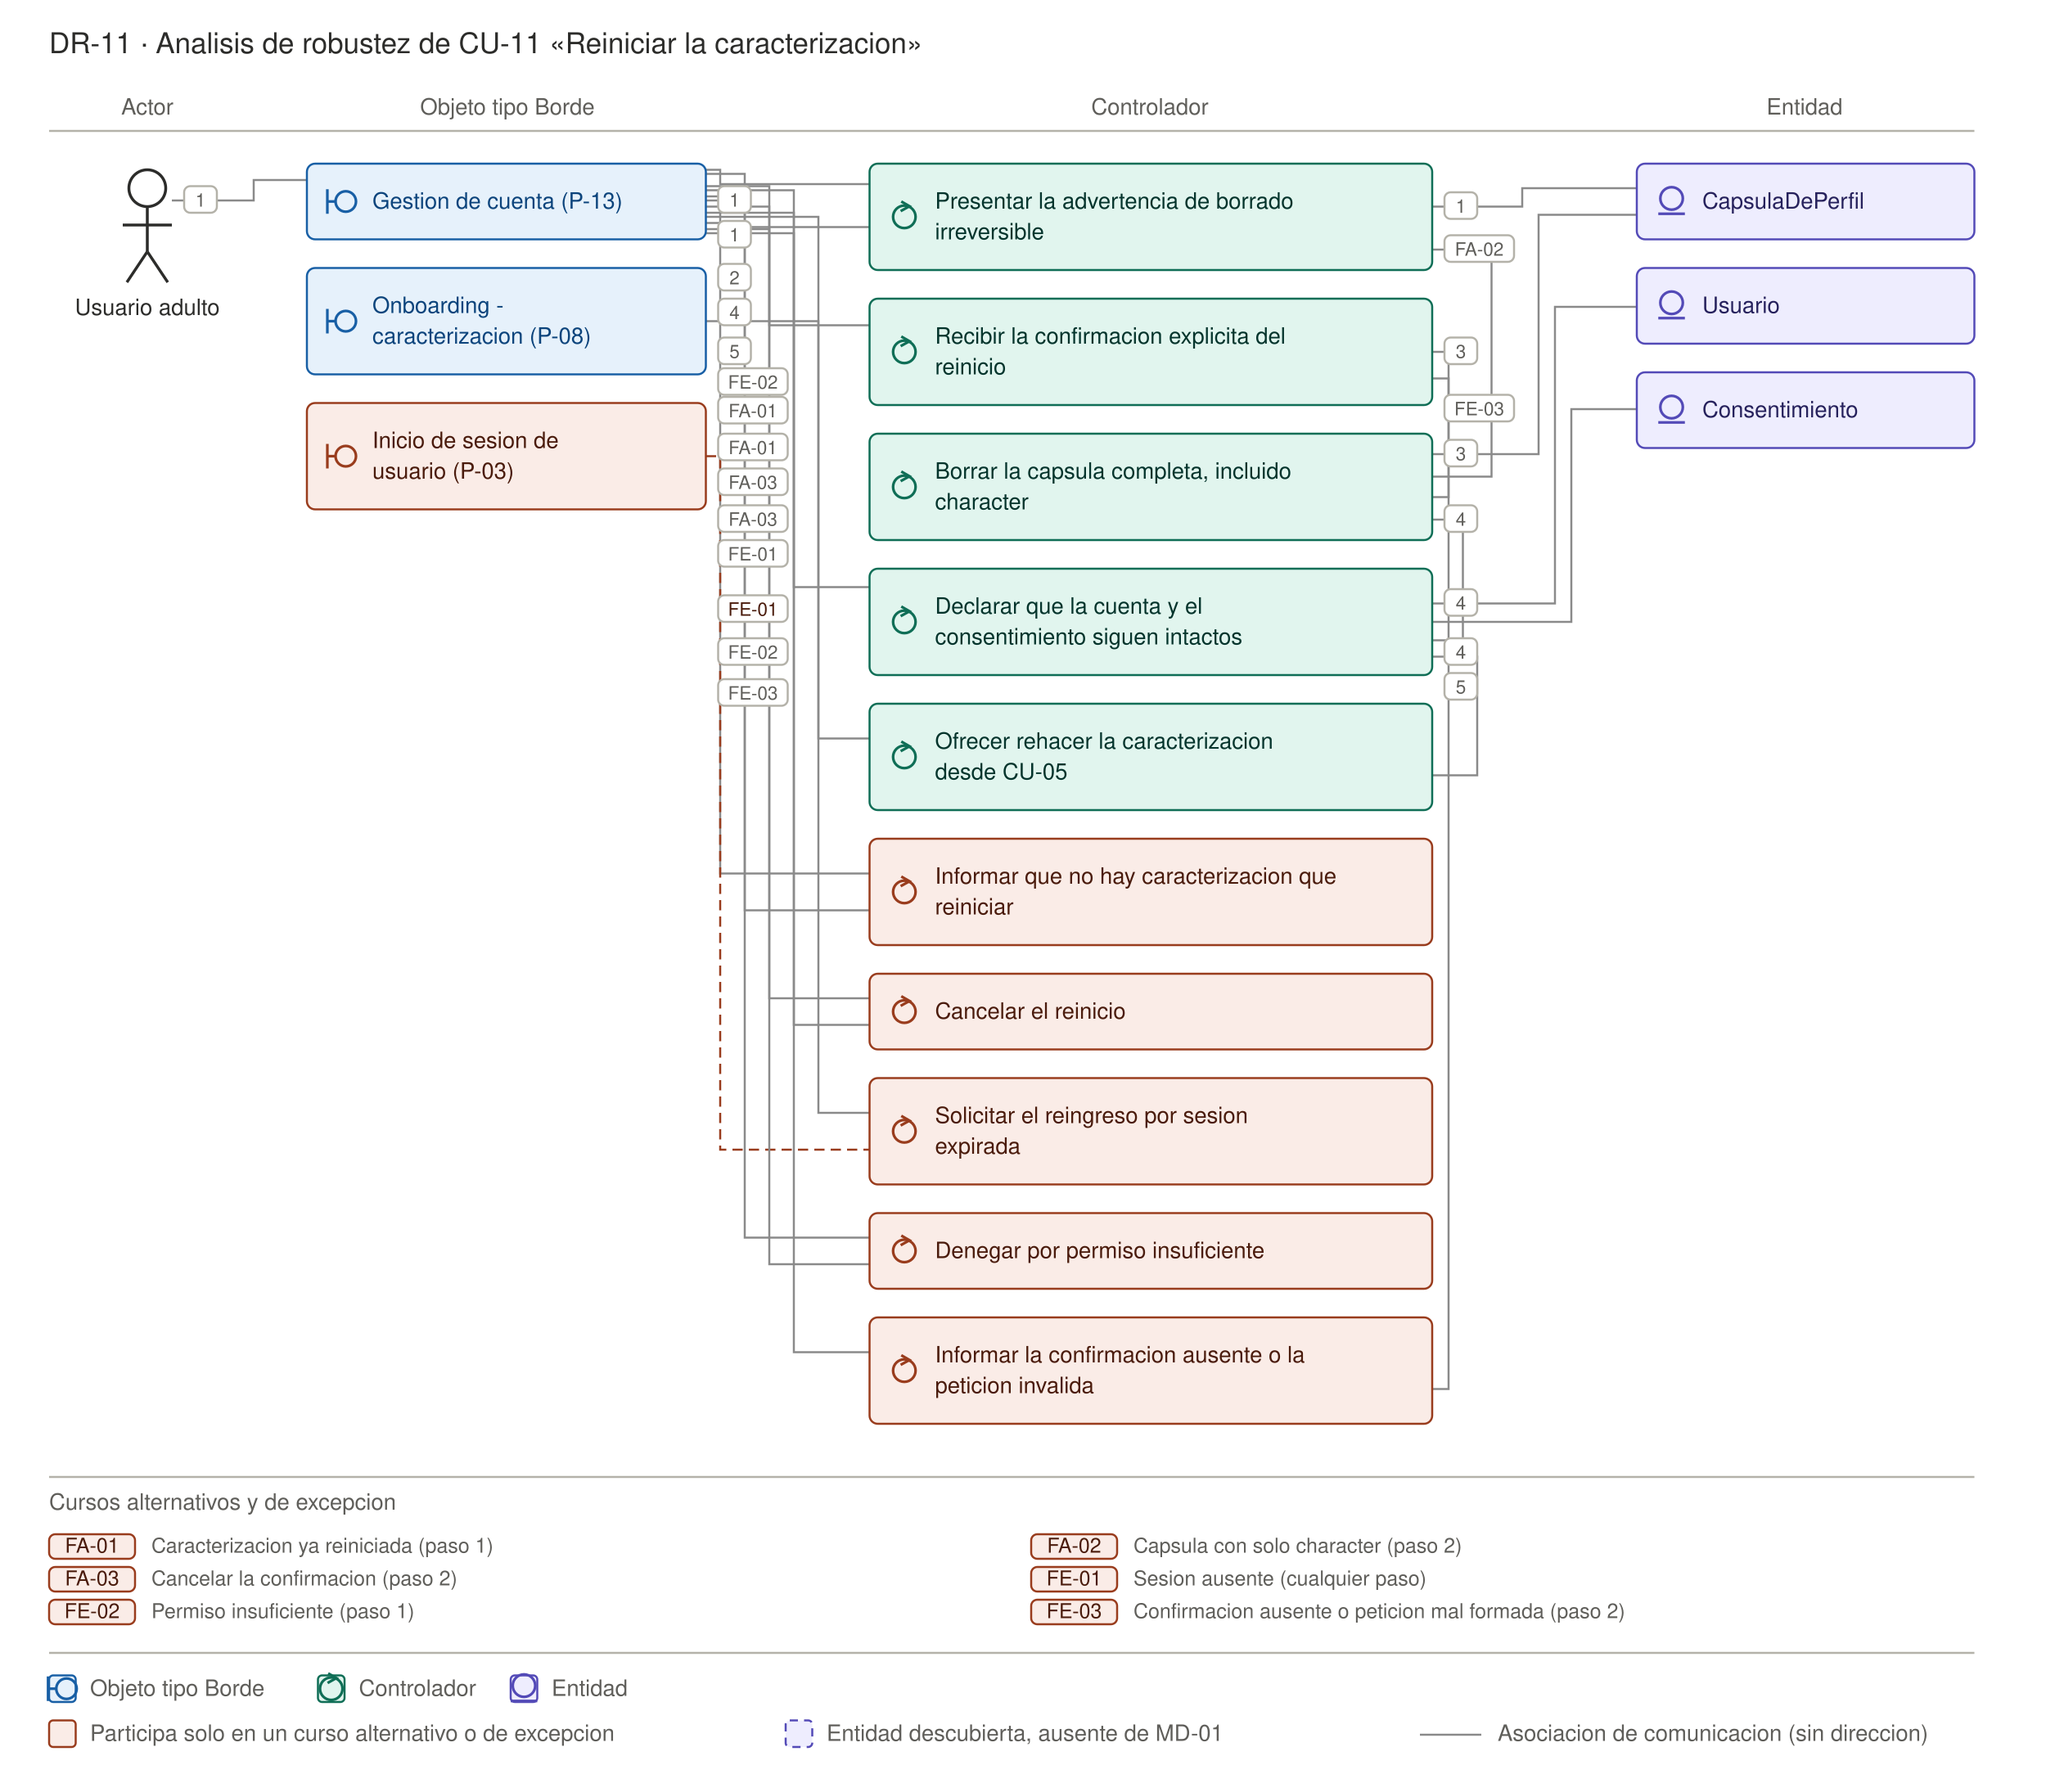
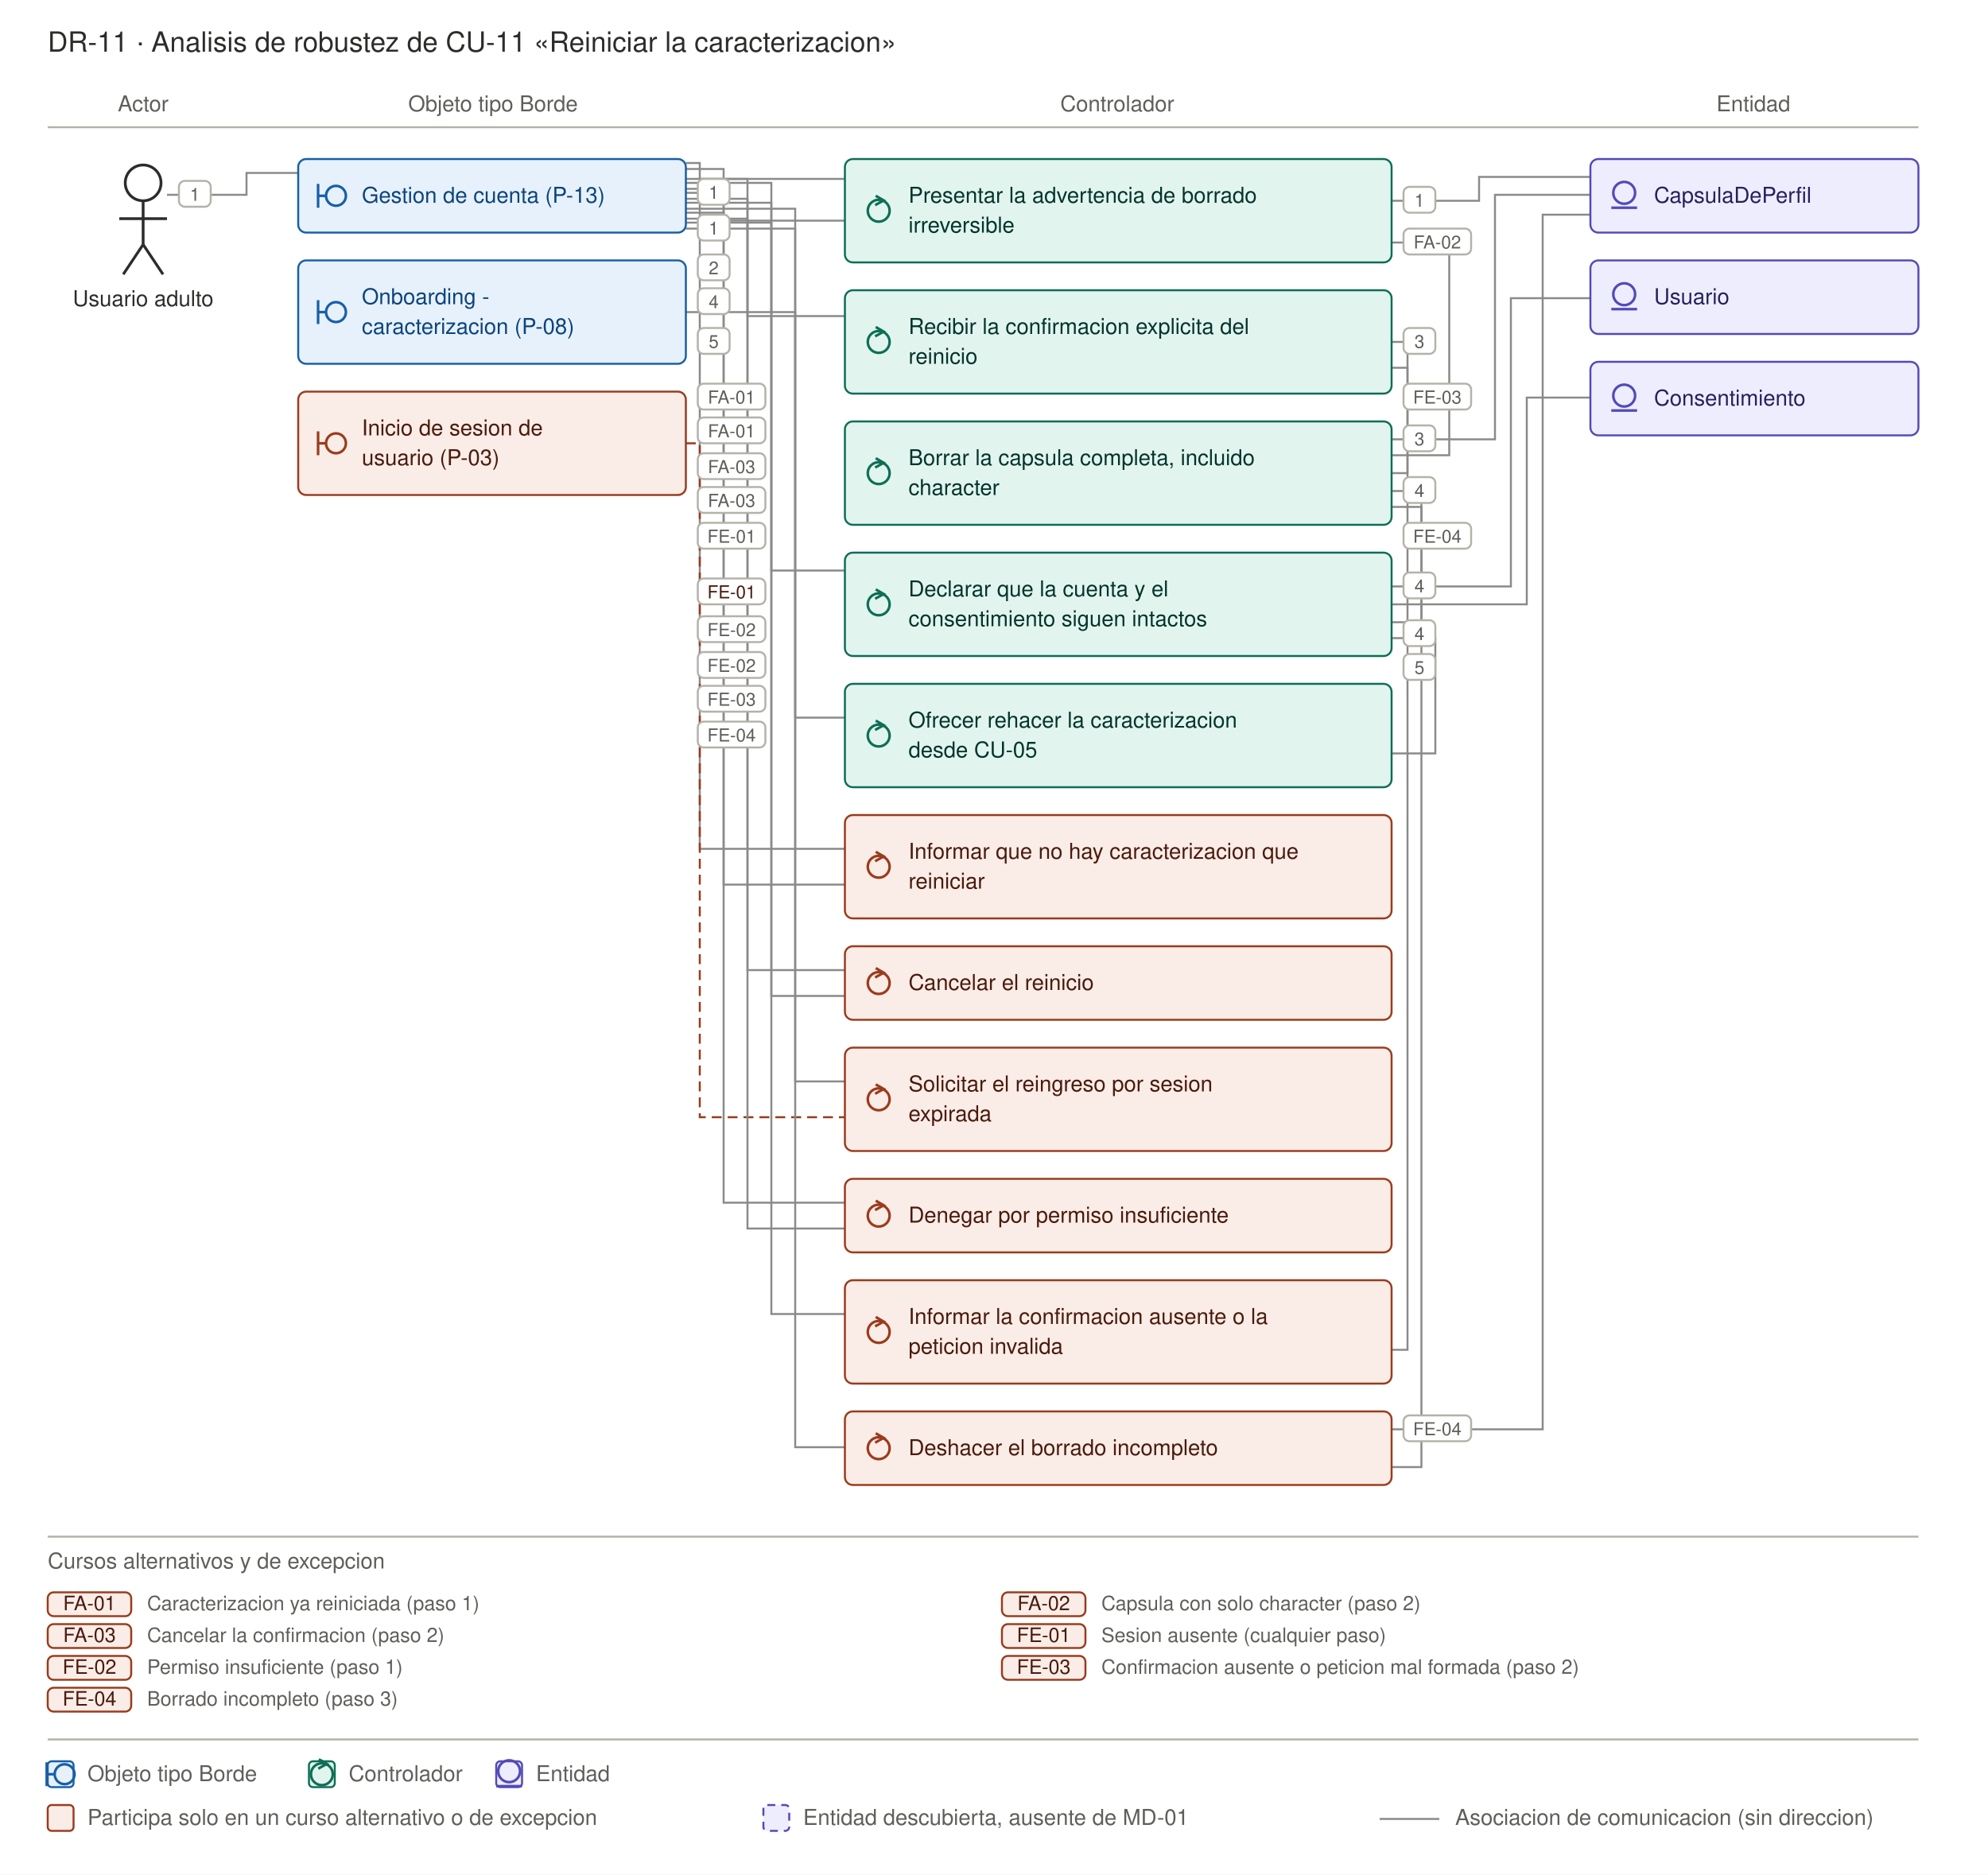
- <svg xmlns="http://www.w3.org/2000/svg" width="1000" height="876" viewBox="0 0 1000 876" role="img" font-family="Segoe UI, Helvetica, Arial, sans-serif">
-   <rect x="0" y="0" width="1000" height="876" fill="#FFFFFF" />
+ <svg xmlns="http://www.w3.org/2000/svg" width="1000" height="943" viewBox="0 0 1000 943" role="img" font-family="Segoe UI, Helvetica, Arial, sans-serif">
+   <rect x="0" y="0" width="1000" height="943" fill="#FFFFFF" />
  <text x="24" y="26" font-size="14" font-weight="500" fill="#2C2C2A">DR-11 · Analisis de robustez de CU-11 «Reiniciar la caracterizacion»</text>
  <g font-size="11" font-weight="500" fill="#5F5E5A" text-anchor="middle">
    <text x="72" y="56">Actor</text>
    <text x="248" y="56">Objeto tipo Borde</text>
    <text x="562" y="56">Controlador</text>
    <text x="882" y="56">Entidad</text>
  </g>
  <line x1="24" y1="64" x2="965" y2="64" stroke="#B4B2A9" stroke-width="1" />
  <g fill="none" stroke="#8a8a8a" stroke-width="1">
-     <polyline points="84,98 124,98 124,88 150,88" />
-     <polyline points="345,83 352,83 352,90 425,90" />
-     <polyline points="700,101 744,101 744,92 800,92" />
+     <polyline points="84,98 124,98 124,87 150,87" />
+     <polyline points="345,82 352,82 352,90 425,90" />
+     <polyline points="700,101 744,101 744,89 800,89" />
    <polyline points="345,85 364,85 364,111 425,111" />
-     <polyline points="345,91 376,91 376,159 425,159" />
-     <polyline points="700,172 708,172 708,243 700,243" />
-     <polyline points="700,222 752,222 752,105 800,105" />
-     <polyline points="700,254 715,254 715,313 700,313" />
+     <polyline points="345,90 376,90 376,159 425,159" />
+     <polyline points="700,172 708,172 708,238 700,238" />
+     <polyline points="700,221 752,221 752,98 800,98" />
+     <polyline points="700,247 715,247 715,313 700,313" />
    <polyline points="700,295 760,295 760,150 800,150" />
    <polyline points="700,304 768,304 768,200 800,200" />
-     <polyline points="345,93 388,93 388,287 425,287" />
+     <polyline points="345,92 388,92 388,287 425,287" />
    <polyline points="700,321 722,321 722,379 700,379" />
    <polyline points="345,157 400,157 400,361 425,361" />
-     <polyline points="345,96 352,96 352,427 425,427" />
-     <polyline points="345,98 364,98 364,445 425,445" />
-     <polyline points="700,122 729,122 729,233 700,233" />
-     <polyline points="345,101 376,101 376,488 425,488" />
-     <polyline points="345,104 388,104 388,501 425,501" />
-     <polyline points="345,106 400,106 400,544 425,544" />
+     <polyline points="345,95 352,95 352,427 425,427" />
+     <polyline points="345,97 364,97 364,445 425,445" />
+     <polyline points="700,122 729,122 729,229 700,229" />
+     <polyline points="345,100 376,100 376,488 425,488" />
+     <polyline points="345,102 388,102 388,501 425,501" />
+     <polyline points="345,105 400,105 400,544 425,544" />
    <polyline points="345,223 352,223 352,562 425,562" stroke="#993C1D" stroke-dasharray="5 3" />
-     <polyline points="345,109 364,109 364,605 425,605" />
-     <polyline points="345,112 376,112 376,618 425,618" />
+     <polyline points="345,107 364,107 364,605 425,605" />
+     <polyline points="345,110 376,110 376,618 425,618" />
    <polyline points="700,185 708,185 708,679 700,679" />
-     <polyline points="345,114 388,114 388,661 425,661" />
+     <polyline points="345,112 388,112 388,661 425,661" />
+     <polyline points="700,255 715,255 715,738 700,738" />
+     <polyline points="700,719 776,719 776,108 800,108" />
+     <polyline points="345,115 400,115 400,728 425,728" />
  </g>
  <g fill="none" stroke="#2C2C2A" stroke-width="1.4">
    <circle cx="72.0" cy="92" r="9" />
    <line x1="72.0" y1="101" x2="72.0" y2="123" />
    <line x1="60.0" y1="110" x2="84.0" y2="110" />
    <line x1="72.0" y1="123" x2="62.0" y2="138" />
    <line x1="72.0" y1="123" x2="82.0" y2="138" />
  </g>
  <g font-size="11" text-anchor="middle" fill="#2C2C2A">
    <text x="72" y="154">Usuario adulto</text>
  </g>
  <rect x="150" y="80" width="195" height="37" rx="4" fill="#E6F1FB" stroke="#185FA5" />
  <g fill="none" stroke="#185FA5" stroke-width="1.3">
    <line x1="160" y1="92.5" x2="160" y2="104.5" />
    <line x1="160" y1="98.5" x2="164" y2="98.5" />
    <circle cx="169" cy="98.5" r="5" />
  </g>
  <g font-size="11" fill="#0C447C">
    <text x="182" y="102">Gestion de cuenta (P-13)</text>
  </g>
  <rect x="150" y="131" width="195" height="52" rx="4" fill="#E6F1FB" stroke="#185FA5" />
  <g fill="none" stroke="#185FA5" stroke-width="1.3">
    <line x1="160" y1="151.0" x2="160" y2="163.0" />
    <line x1="160" y1="157.0" x2="164" y2="157.0" />
    <circle cx="169" cy="157.0" r="5" />
  </g>
  <g font-size="11" fill="#0C447C">
    <text x="182" y="153">Onboarding -</text>
    <text x="182" y="168">caracterizacion (P-08)</text>
  </g>
  <rect x="150" y="197" width="195" height="52" rx="4" fill="#FAECE7" stroke="#993C1D" />
  <g fill="none" stroke="#993C1D" stroke-width="1.3">
    <line x1="160" y1="217.0" x2="160" y2="229.0" />
    <line x1="160" y1="223.0" x2="164" y2="223.0" />
    <circle cx="169" cy="223.0" r="5" />
  </g>
  <g font-size="11" fill="#4A1B0C">
    <text x="182" y="219">Inicio de sesion de</text>
    <text x="182" y="234">usuario (P-03)</text>
  </g>
  <rect x="425" y="80" width="275" height="52" rx="4" fill="#E1F5EE" stroke="#0F6E56" />
  <g fill="none" stroke="#0F6E56" stroke-width="1.3">
    <circle cx="442" cy="106.0" r="5.5" />
    <polyline points="440.5,98.5 444.5,100.8 440.2,103.2" />
  </g>
  <g font-size="11" fill="#04342C">
    <text x="457" y="102">Presentar la advertencia de borrado</text>
    <text x="457" y="117">irreversible</text>
  </g>
  <rect x="425" y="146" width="275" height="52" rx="4" fill="#E1F5EE" stroke="#0F6E56" />
  <g fill="none" stroke="#0F6E56" stroke-width="1.3">
    <circle cx="442" cy="172.0" r="5.5" />
    <polyline points="440.5,164.5 444.5,166.8 440.2,169.2" />
  </g>
  <g font-size="11" fill="#04342C">
    <text x="457" y="168">Recibir la confirmacion explicita del</text>
    <text x="457" y="183">reinicio</text>
  </g>
  <rect x="425" y="212" width="275" height="52" rx="4" fill="#E1F5EE" stroke="#0F6E56" />
  <g fill="none" stroke="#0F6E56" stroke-width="1.3">
    <circle cx="442" cy="238.0" r="5.5" />
    <polyline points="440.5,230.5 444.5,232.8 440.2,235.2" />
  </g>
  <g font-size="11" fill="#04342C">
    <text x="457" y="234">Borrar la capsula completa, incluido</text>
    <text x="457" y="249">character</text>
  </g>
  <rect x="425" y="278" width="275" height="52" rx="4" fill="#E1F5EE" stroke="#0F6E56" />
  <g fill="none" stroke="#0F6E56" stroke-width="1.3">
    <circle cx="442" cy="304.0" r="5.5" />
    <polyline points="440.5,296.5 444.5,298.8 440.2,301.2" />
  </g>
  <g font-size="11" fill="#04342C">
    <text x="457" y="300">Declarar que la cuenta y el</text>
    <text x="457" y="315">consentimiento siguen intactos</text>
  </g>
  <rect x="425" y="344" width="275" height="52" rx="4" fill="#E1F5EE" stroke="#0F6E56" />
  <g fill="none" stroke="#0F6E56" stroke-width="1.3">
    <circle cx="442" cy="370.0" r="5.5" />
    <polyline points="440.5,362.5 444.5,364.8 440.2,367.2" />
  </g>
  <g font-size="11" fill="#04342C">
    <text x="457" y="366">Ofrecer rehacer la caracterizacion</text>
    <text x="457" y="381">desde CU-05</text>
  </g>
  <rect x="425" y="410" width="275" height="52" rx="4" fill="#FAECE7" stroke="#993C1D" />
  <g fill="none" stroke="#993C1D" stroke-width="1.3">
    <circle cx="442" cy="436.0" r="5.5" />
    <polyline points="440.5,428.5 444.5,430.8 440.2,433.2" />
  </g>
  <g font-size="11" fill="#4A1B0C">
    <text x="457" y="432">Informar que no hay caracterizacion que</text>
    <text x="457" y="447">reiniciar</text>
  </g>
  <rect x="425" y="476" width="275" height="37" rx="4" fill="#FAECE7" stroke="#993C1D" />
  <g fill="none" stroke="#993C1D" stroke-width="1.3">
    <circle cx="442" cy="494.5" r="5.5" />
    <polyline points="440.5,487.0 444.5,489.3 440.2,491.7" />
  </g>
  <g font-size="11" fill="#4A1B0C">
    <text x="457" y="498">Cancelar el reinicio</text>
  </g>
  <rect x="425" y="527" width="275" height="52" rx="4" fill="#FAECE7" stroke="#993C1D" />
  <g fill="none" stroke="#993C1D" stroke-width="1.3">
    <circle cx="442" cy="553.0" r="5.5" />
    <polyline points="440.5,545.5 444.5,547.8 440.2,550.2" />
  </g>
  <g font-size="11" fill="#4A1B0C">
    <text x="457" y="549">Solicitar el reingreso por sesion</text>
    <text x="457" y="564">expirada</text>
  </g>
  <rect x="425" y="593" width="275" height="37" rx="4" fill="#FAECE7" stroke="#993C1D" />
  <g fill="none" stroke="#993C1D" stroke-width="1.3">
    <circle cx="442" cy="611.5" r="5.5" />
    <polyline points="440.5,604.0 444.5,606.3 440.2,608.7" />
  </g>
  <g font-size="11" fill="#4A1B0C">
    <text x="457" y="615">Denegar por permiso insuficiente</text>
  </g>
  <rect x="425" y="644" width="275" height="52" rx="4" fill="#FAECE7" stroke="#993C1D" />
  <g fill="none" stroke="#993C1D" stroke-width="1.3">
    <circle cx="442" cy="670.0" r="5.5" />
    <polyline points="440.5,662.5 444.5,664.8 440.2,667.2" />
  </g>
  <g font-size="11" fill="#4A1B0C">
    <text x="457" y="666">Informar la confirmacion ausente o la</text>
    <text x="457" y="681">peticion invalida</text>
  </g>
+   <rect x="425" y="710" width="275" height="37" rx="4" fill="#FAECE7" stroke="#993C1D" />
+   <g fill="none" stroke="#993C1D" stroke-width="1.3">
+     <circle cx="442" cy="728.5" r="5.5" />
+     <polyline points="440.5,721.0 444.5,723.3 440.2,725.7" />
+   </g>
+   <g font-size="11" fill="#4A1B0C">
+     <text x="457" y="732">Deshacer el borrado incompleto</text>
+   </g>
  <rect x="800" y="80" width="165" height="37" rx="4" fill="#EEEDFE" stroke="#534AB7" />
  <g fill="none" stroke="#534AB7" stroke-width="1.3">
    <circle cx="817" cy="97.0" r="5.5" />
    <line x1="810.5" y1="104.5" x2="823.5" y2="104.5" />
  </g>
  <g font-size="11" fill="#26215C">
    <text x="832" y="102">CapsulaDePerfil</text>
  </g>
  <rect x="800" y="131" width="165" height="37" rx="4" fill="#EEEDFE" stroke="#534AB7" />
  <g fill="none" stroke="#534AB7" stroke-width="1.3">
    <circle cx="817" cy="148.0" r="5.5" />
    <line x1="810.5" y1="155.5" x2="823.5" y2="155.5" />
  </g>
  <g font-size="11" fill="#26215C">
    <text x="832" y="153">Usuario</text>
  </g>
  <rect x="800" y="182" width="165" height="37" rx="4" fill="#EEEDFE" stroke="#534AB7" />
  <g fill="none" stroke="#534AB7" stroke-width="1.3">
    <circle cx="817" cy="199.0" r="5.5" />
    <line x1="810.5" y1="206.5" x2="823.5" y2="206.5" />
  </g>
  <g font-size="11" fill="#26215C">
    <text x="832" y="204">Consentimiento</text>
  </g>
  <g font-size="9" text-anchor="middle">
    <rect x="90" y="91" width="16" height="13" rx="3" fill="#FFFFFF" stroke="#B4B2A9" />
    <text x="98" y="101" fill="#5F5E5A">1</text>
-     <rect x="351" y="91" width="16" height="13" rx="3" fill="#FFFFFF" stroke="#B4B2A9" />
-     <text x="359" y="101" fill="#5F5E5A">1</text>
+     <rect x="351" y="90" width="16" height="13" rx="3" fill="#FFFFFF" stroke="#B4B2A9" />
+     <text x="359" y="100" fill="#5F5E5A">1</text>
    <rect x="706" y="94" width="16" height="13" rx="3" fill="#FFFFFF" stroke="#B4B2A9" />
    <text x="714" y="104" fill="#5F5E5A">1</text>
    <rect x="351" y="108" width="16" height="13" rx="3" fill="#FFFFFF" stroke="#B4B2A9" />
    <text x="359" y="118" fill="#5F5E5A">1</text>
-     <rect x="351" y="129" width="16" height="13" rx="3" fill="#FFFFFF" stroke="#B4B2A9" />
-     <text x="359" y="139" fill="#5F5E5A">2</text>
+     <rect x="351" y="128" width="16" height="13" rx="3" fill="#FFFFFF" stroke="#B4B2A9" />
+     <text x="359" y="138" fill="#5F5E5A">2</text>
    <rect x="706" y="165" width="16" height="13" rx="3" fill="#FFFFFF" stroke="#B4B2A9" />
    <text x="714" y="175" fill="#5F5E5A">3</text>
-     <rect x="706" y="215" width="16" height="13" rx="3" fill="#FFFFFF" stroke="#B4B2A9" />
-     <text x="714" y="225" fill="#5F5E5A">3</text>
-     <rect x="706" y="247" width="16" height="13" rx="3" fill="#FFFFFF" stroke="#B4B2A9" />
-     <text x="714" y="257" fill="#5F5E5A">4</text>
+     <rect x="706" y="214" width="16" height="13" rx="3" fill="#FFFFFF" stroke="#B4B2A9" />
+     <text x="714" y="224" fill="#5F5E5A">3</text>
+     <rect x="706" y="240" width="16" height="13" rx="3" fill="#FFFFFF" stroke="#B4B2A9" />
+     <text x="714" y="250" fill="#5F5E5A">4</text>
    <rect x="706" y="288" width="16" height="13" rx="3" fill="#FFFFFF" stroke="#B4B2A9" />
    <text x="714" y="298" fill="#5F5E5A">4</text>
    <rect x="706" y="312" width="16" height="13" rx="3" fill="#FFFFFF" stroke="#B4B2A9" />
    <text x="714" y="322" fill="#5F5E5A">4</text>
-     <rect x="351" y="146" width="16" height="13" rx="3" fill="#FFFFFF" stroke="#B4B2A9" />
-     <text x="359" y="156" fill="#5F5E5A">4</text>
+     <rect x="351" y="145" width="16" height="13" rx="3" fill="#FFFFFF" stroke="#B4B2A9" />
+     <text x="359" y="155" fill="#5F5E5A">4</text>
    <rect x="706" y="329" width="16" height="13" rx="3" fill="#FFFFFF" stroke="#B4B2A9" />
    <text x="714" y="339" fill="#5F5E5A">5</text>
    <rect x="351" y="165" width="16" height="13" rx="3" fill="#FFFFFF" stroke="#B4B2A9" />
    <text x="359" y="175" fill="#5F5E5A">5</text>
-     <rect x="351" y="194" width="34" height="13" rx="3" fill="#FFFFFF" stroke="#B4B2A9" />
-     <text x="368" y="204" fill="#5F5E5A">FA-01</text>
-     <rect x="351" y="212" width="34" height="13" rx="3" fill="#FFFFFF" stroke="#B4B2A9" />
-     <text x="368" y="222" fill="#5F5E5A">FA-01</text>
+     <rect x="351" y="193" width="34" height="13" rx="3" fill="#FFFFFF" stroke="#B4B2A9" />
+     <text x="368" y="203" fill="#5F5E5A">FA-01</text>
+     <rect x="351" y="210" width="34" height="13" rx="3" fill="#FFFFFF" stroke="#B4B2A9" />
+     <text x="368" y="220" fill="#5F5E5A">FA-01</text>
    <rect x="706" y="115" width="34" height="13" rx="3" fill="#FFFFFF" stroke="#B4B2A9" />
    <text x="723" y="125" fill="#5F5E5A">FA-02</text>
-     <rect x="351" y="229" width="34" height="13" rx="3" fill="#FFFFFF" stroke="#B4B2A9" />
-     <text x="368" y="239" fill="#5F5E5A">FA-03</text>
-     <rect x="351" y="247" width="34" height="13" rx="3" fill="#FFFFFF" stroke="#B4B2A9" />
-     <text x="368" y="257" fill="#5F5E5A">FA-03</text>
-     <rect x="351" y="264" width="34" height="13" rx="3" fill="#FFFFFF" stroke="#B4B2A9" />
-     <text x="368" y="274" fill="#5F5E5A">FE-01</text>
+     <rect x="351" y="228" width="34" height="13" rx="3" fill="#FFFFFF" stroke="#B4B2A9" />
+     <text x="368" y="238" fill="#5F5E5A">FA-03</text>
+     <rect x="351" y="245" width="34" height="13" rx="3" fill="#FFFFFF" stroke="#B4B2A9" />
+     <text x="368" y="255" fill="#5F5E5A">FA-03</text>
+     <rect x="351" y="263" width="34" height="13" rx="3" fill="#FFFFFF" stroke="#B4B2A9" />
+     <text x="368" y="273" fill="#5F5E5A">FE-01</text>
    <rect x="351" y="291" width="34" height="13" rx="3" fill="#FFFFFF" stroke="#B4B2A9" />
    <text x="368" y="301" fill="#4A1B0C">FE-01</text>
-     <rect x="351" y="312" width="34" height="13" rx="3" fill="#FFFFFF" stroke="#B4B2A9" />
-     <text x="368" y="322" fill="#5F5E5A">FE-02</text>
-     <rect x="351" y="180" width="34" height="13" rx="3" fill="#FFFFFF" stroke="#B4B2A9" />
-     <text x="368" y="190" fill="#5F5E5A">FE-02</text>
+     <rect x="351" y="310" width="34" height="13" rx="3" fill="#FFFFFF" stroke="#B4B2A9" />
+     <text x="368" y="320" fill="#5F5E5A">FE-02</text>
+     <rect x="351" y="328" width="34" height="13" rx="3" fill="#FFFFFF" stroke="#B4B2A9" />
+     <text x="368" y="338" fill="#5F5E5A">FE-02</text>
    <rect x="706" y="193" width="34" height="13" rx="3" fill="#FFFFFF" stroke="#B4B2A9" />
    <text x="723" y="203" fill="#5F5E5A">FE-03</text>
-     <rect x="351" y="332" width="34" height="13" rx="3" fill="#FFFFFF" stroke="#B4B2A9" />
-     <text x="368" y="342" fill="#5F5E5A">FE-03</text>
-   </g>
-   <line x1="24" y1="722" x2="965" y2="722" stroke="#B4B2A9" stroke-width="1" />
-   <text x="24" y="738" font-size="11" font-weight="500" fill="#5F5E5A">Cursos alternativos y de excepcion</text>
+     <rect x="351" y="345" width="34" height="13" rx="3" fill="#FFFFFF" stroke="#B4B2A9" />
+     <text x="368" y="355" fill="#5F5E5A">FE-03</text>
+     <rect x="706" y="263" width="34" height="13" rx="3" fill="#FFFFFF" stroke="#B4B2A9" />
+     <text x="723" y="273" fill="#5F5E5A">FE-04</text>
+     <rect x="706" y="712" width="34" height="13" rx="3" fill="#FFFFFF" stroke="#B4B2A9" />
+     <text x="723" y="722" fill="#5F5E5A">FE-04</text>
+     <rect x="351" y="363" width="34" height="13" rx="3" fill="#FFFFFF" stroke="#B4B2A9" />
+     <text x="368" y="373" fill="#5F5E5A">FE-04</text>
+   </g>
+   <line x1="24" y1="773" x2="965" y2="773" stroke="#B4B2A9" stroke-width="1" />
+   <text x="24" y="789" font-size="11" font-weight="500" fill="#5F5E5A">Cursos alternativos y de excepcion</text>
  <g font-size="10">
-     <rect x="24" y="750" width="42" height="12" rx="3" fill="#FAECE7" stroke="#993C1D" />
-     <text x="45" y="759" text-anchor="middle" fill="#4A1B0C">FA-01</text>
-     <text x="74" y="759" fill="#5F5E5A">Caracterizacion ya reiniciada (paso 1)</text>
-     <rect x="504" y="750" width="42" height="12" rx="3" fill="#FAECE7" stroke="#993C1D" />
-     <text x="525" y="759" text-anchor="middle" fill="#4A1B0C">FA-02</text>
-     <text x="554" y="759" fill="#5F5E5A">Capsula con solo character (paso 2)</text>
-     <rect x="24" y="766" width="42" height="12" rx="3" fill="#FAECE7" stroke="#993C1D" />
-     <text x="45" y="775" text-anchor="middle" fill="#4A1B0C">FA-03</text>
-     <text x="74" y="775" fill="#5F5E5A">Cancelar la confirmacion (paso 2)</text>
-     <rect x="504" y="766" width="42" height="12" rx="3" fill="#FAECE7" stroke="#993C1D" />
-     <text x="525" y="775" text-anchor="middle" fill="#4A1B0C">FE-01</text>
-     <text x="554" y="775" fill="#5F5E5A">Sesion ausente (cualquier paso)</text>
-     <rect x="24" y="782" width="42" height="12" rx="3" fill="#FAECE7" stroke="#993C1D" />
-     <text x="45" y="791" text-anchor="middle" fill="#4A1B0C">FE-02</text>
-     <text x="74" y="791" fill="#5F5E5A">Permiso insuficiente (paso 1)</text>
-     <rect x="504" y="782" width="42" height="12" rx="3" fill="#FAECE7" stroke="#993C1D" />
-     <text x="525" y="791" text-anchor="middle" fill="#4A1B0C">FE-03</text>
-     <text x="554" y="791" fill="#5F5E5A">Confirmacion ausente o peticion mal formada (paso 2)</text>
-   </g>
-   <line x1="24" y1="808" x2="965" y2="808" stroke="#B4B2A9" stroke-width="1" />
+     <rect x="24" y="801" width="42" height="12" rx="3" fill="#FAECE7" stroke="#993C1D" />
+     <text x="45" y="810" text-anchor="middle" fill="#4A1B0C">FA-01</text>
+     <text x="74" y="810" fill="#5F5E5A">Caracterizacion ya reiniciada (paso 1)</text>
+     <rect x="504" y="801" width="42" height="12" rx="3" fill="#FAECE7" stroke="#993C1D" />
+     <text x="525" y="810" text-anchor="middle" fill="#4A1B0C">FA-02</text>
+     <text x="554" y="810" fill="#5F5E5A">Capsula con solo character (paso 2)</text>
+     <rect x="24" y="817" width="42" height="12" rx="3" fill="#FAECE7" stroke="#993C1D" />
+     <text x="45" y="826" text-anchor="middle" fill="#4A1B0C">FA-03</text>
+     <text x="74" y="826" fill="#5F5E5A">Cancelar la confirmacion (paso 2)</text>
+     <rect x="504" y="817" width="42" height="12" rx="3" fill="#FAECE7" stroke="#993C1D" />
+     <text x="525" y="826" text-anchor="middle" fill="#4A1B0C">FE-01</text>
+     <text x="554" y="826" fill="#5F5E5A">Sesion ausente (cualquier paso)</text>
+     <rect x="24" y="833" width="42" height="12" rx="3" fill="#FAECE7" stroke="#993C1D" />
+     <text x="45" y="842" text-anchor="middle" fill="#4A1B0C">FE-02</text>
+     <text x="74" y="842" fill="#5F5E5A">Permiso insuficiente (paso 1)</text>
+     <rect x="504" y="833" width="42" height="12" rx="3" fill="#FAECE7" stroke="#993C1D" />
+     <text x="525" y="842" text-anchor="middle" fill="#4A1B0C">FE-03</text>
+     <text x="554" y="842" fill="#5F5E5A">Confirmacion ausente o peticion mal formada (paso 2)</text>
+     <rect x="24" y="849" width="42" height="12" rx="3" fill="#FAECE7" stroke="#993C1D" />
+     <text x="45" y="858" text-anchor="middle" fill="#4A1B0C">FE-04</text>
+     <text x="74" y="858" fill="#5F5E5A">Borrado incompleto (paso 3)</text>
+   </g>
+   <line x1="24" y1="875" x2="965" y2="875" stroke="#B4B2A9" stroke-width="1" />
  <g font-size="11">
-     <rect x="24" y="819" width="13" height="13" rx="2" fill="#E6F1FB" stroke="#185FA5" />
+     <rect x="24" y="886" width="13" height="13" rx="2" fill="#E6F1FB" stroke="#185FA5" />
    <g fill="none" stroke="#185FA5" stroke-width="1.3">
-       <line x1="23.5" y1="819.5" x2="23.5" y2="831.5" />
-       <line x1="23.5" y1="825.5" x2="27.5" y2="825.5" />
-       <circle cx="32.5" cy="825.5" r="5" />
+       <line x1="23.5" y1="886.5" x2="23.5" y2="898.5" />
+       <line x1="23.5" y1="892.5" x2="27.5" y2="892.5" />
+       <circle cx="32.5" cy="892.5" r="5" />
    </g>
-     <text x="44" y="829" fill="#5F5E5A">Objeto tipo Borde</text>
-     <rect x="155.4" y="819" width="13" height="13" rx="2" fill="#E1F5EE" stroke="#0F6E56" />
+     <text x="44" y="896" fill="#5F5E5A">Objeto tipo Borde</text>
+     <rect x="155.4" y="886" width="13" height="13" rx="2" fill="#E1F5EE" stroke="#0F6E56" />
    <g fill="none" stroke="#0F6E56" stroke-width="1.3">
-       <circle cx="161.9" cy="825.5" r="5.5" />
-       <polyline points="160.4,818.0 164.4,820.3 160.1,822.7" />
+       <circle cx="161.9" cy="892.5" r="5.5" />
+       <polyline points="160.4,885.0 164.4,887.3 160.1,889.7" />
    </g>
-     <text x="175.4" y="829" fill="#5F5E5A">Controlador</text>
-     <rect x="249.6" y="819" width="13" height="13" rx="2" fill="#EEEDFE" stroke="#534AB7" />
+     <text x="175.4" y="896" fill="#5F5E5A">Controlador</text>
+     <rect x="249.6" y="886" width="13" height="13" rx="2" fill="#EEEDFE" stroke="#534AB7" />
    <g fill="none" stroke="#534AB7" stroke-width="1.3">
-       <circle cx="256.1" cy="824.0" r="5.5" />
-       <line x1="249.6" y1="831.5" x2="262.6" y2="831.5" />
+       <circle cx="256.1" cy="891.0" r="5.5" />
+       <line x1="249.6" y1="898.5" x2="262.6" y2="898.5" />
    </g>
-     <text x="269.6" y="829" fill="#5F5E5A">Entidad</text>
+     <text x="269.6" y="896" fill="#5F5E5A">Entidad</text>
  </g>
  <g font-size="11">
-     <rect x="24" y="841" width="13" height="13" rx="2" fill="#FAECE7" stroke="#993C1D" />
-     <text x="44" y="851" fill="#5F5E5A">Participa solo en un curso alternativo o de excepcion</text>
-     <rect x="384" y="841" width="13" height="13" rx="2" fill="#EEEDFE" stroke="#534AB7" stroke-dasharray="4 3" />
-     <text x="404" y="851" fill="#5F5E5A">Entidad descubierta, ausente de MD-01</text>
-     <line x1="694" y1="848" x2="724" y2="848" stroke="#8a8a8a" stroke-width="1" />
-     <text x="732" y="851" fill="#5F5E5A">Asociacion de comunicacion (sin direccion)</text>
+     <rect x="24" y="908" width="13" height="13" rx="2" fill="#FAECE7" stroke="#993C1D" />
+     <text x="44" y="918" fill="#5F5E5A">Participa solo en un curso alternativo o de excepcion</text>
+     <rect x="384" y="908" width="13" height="13" rx="2" fill="#EEEDFE" stroke="#534AB7" stroke-dasharray="4 3" />
+     <text x="404" y="918" fill="#5F5E5A">Entidad descubierta, ausente de MD-01</text>
+     <line x1="694" y1="915" x2="724" y2="915" stroke="#8a8a8a" stroke-width="1" />
+     <text x="732" y="918" fill="#5F5E5A">Asociacion de comunicacion (sin direccion)</text>
  </g>
</svg>
